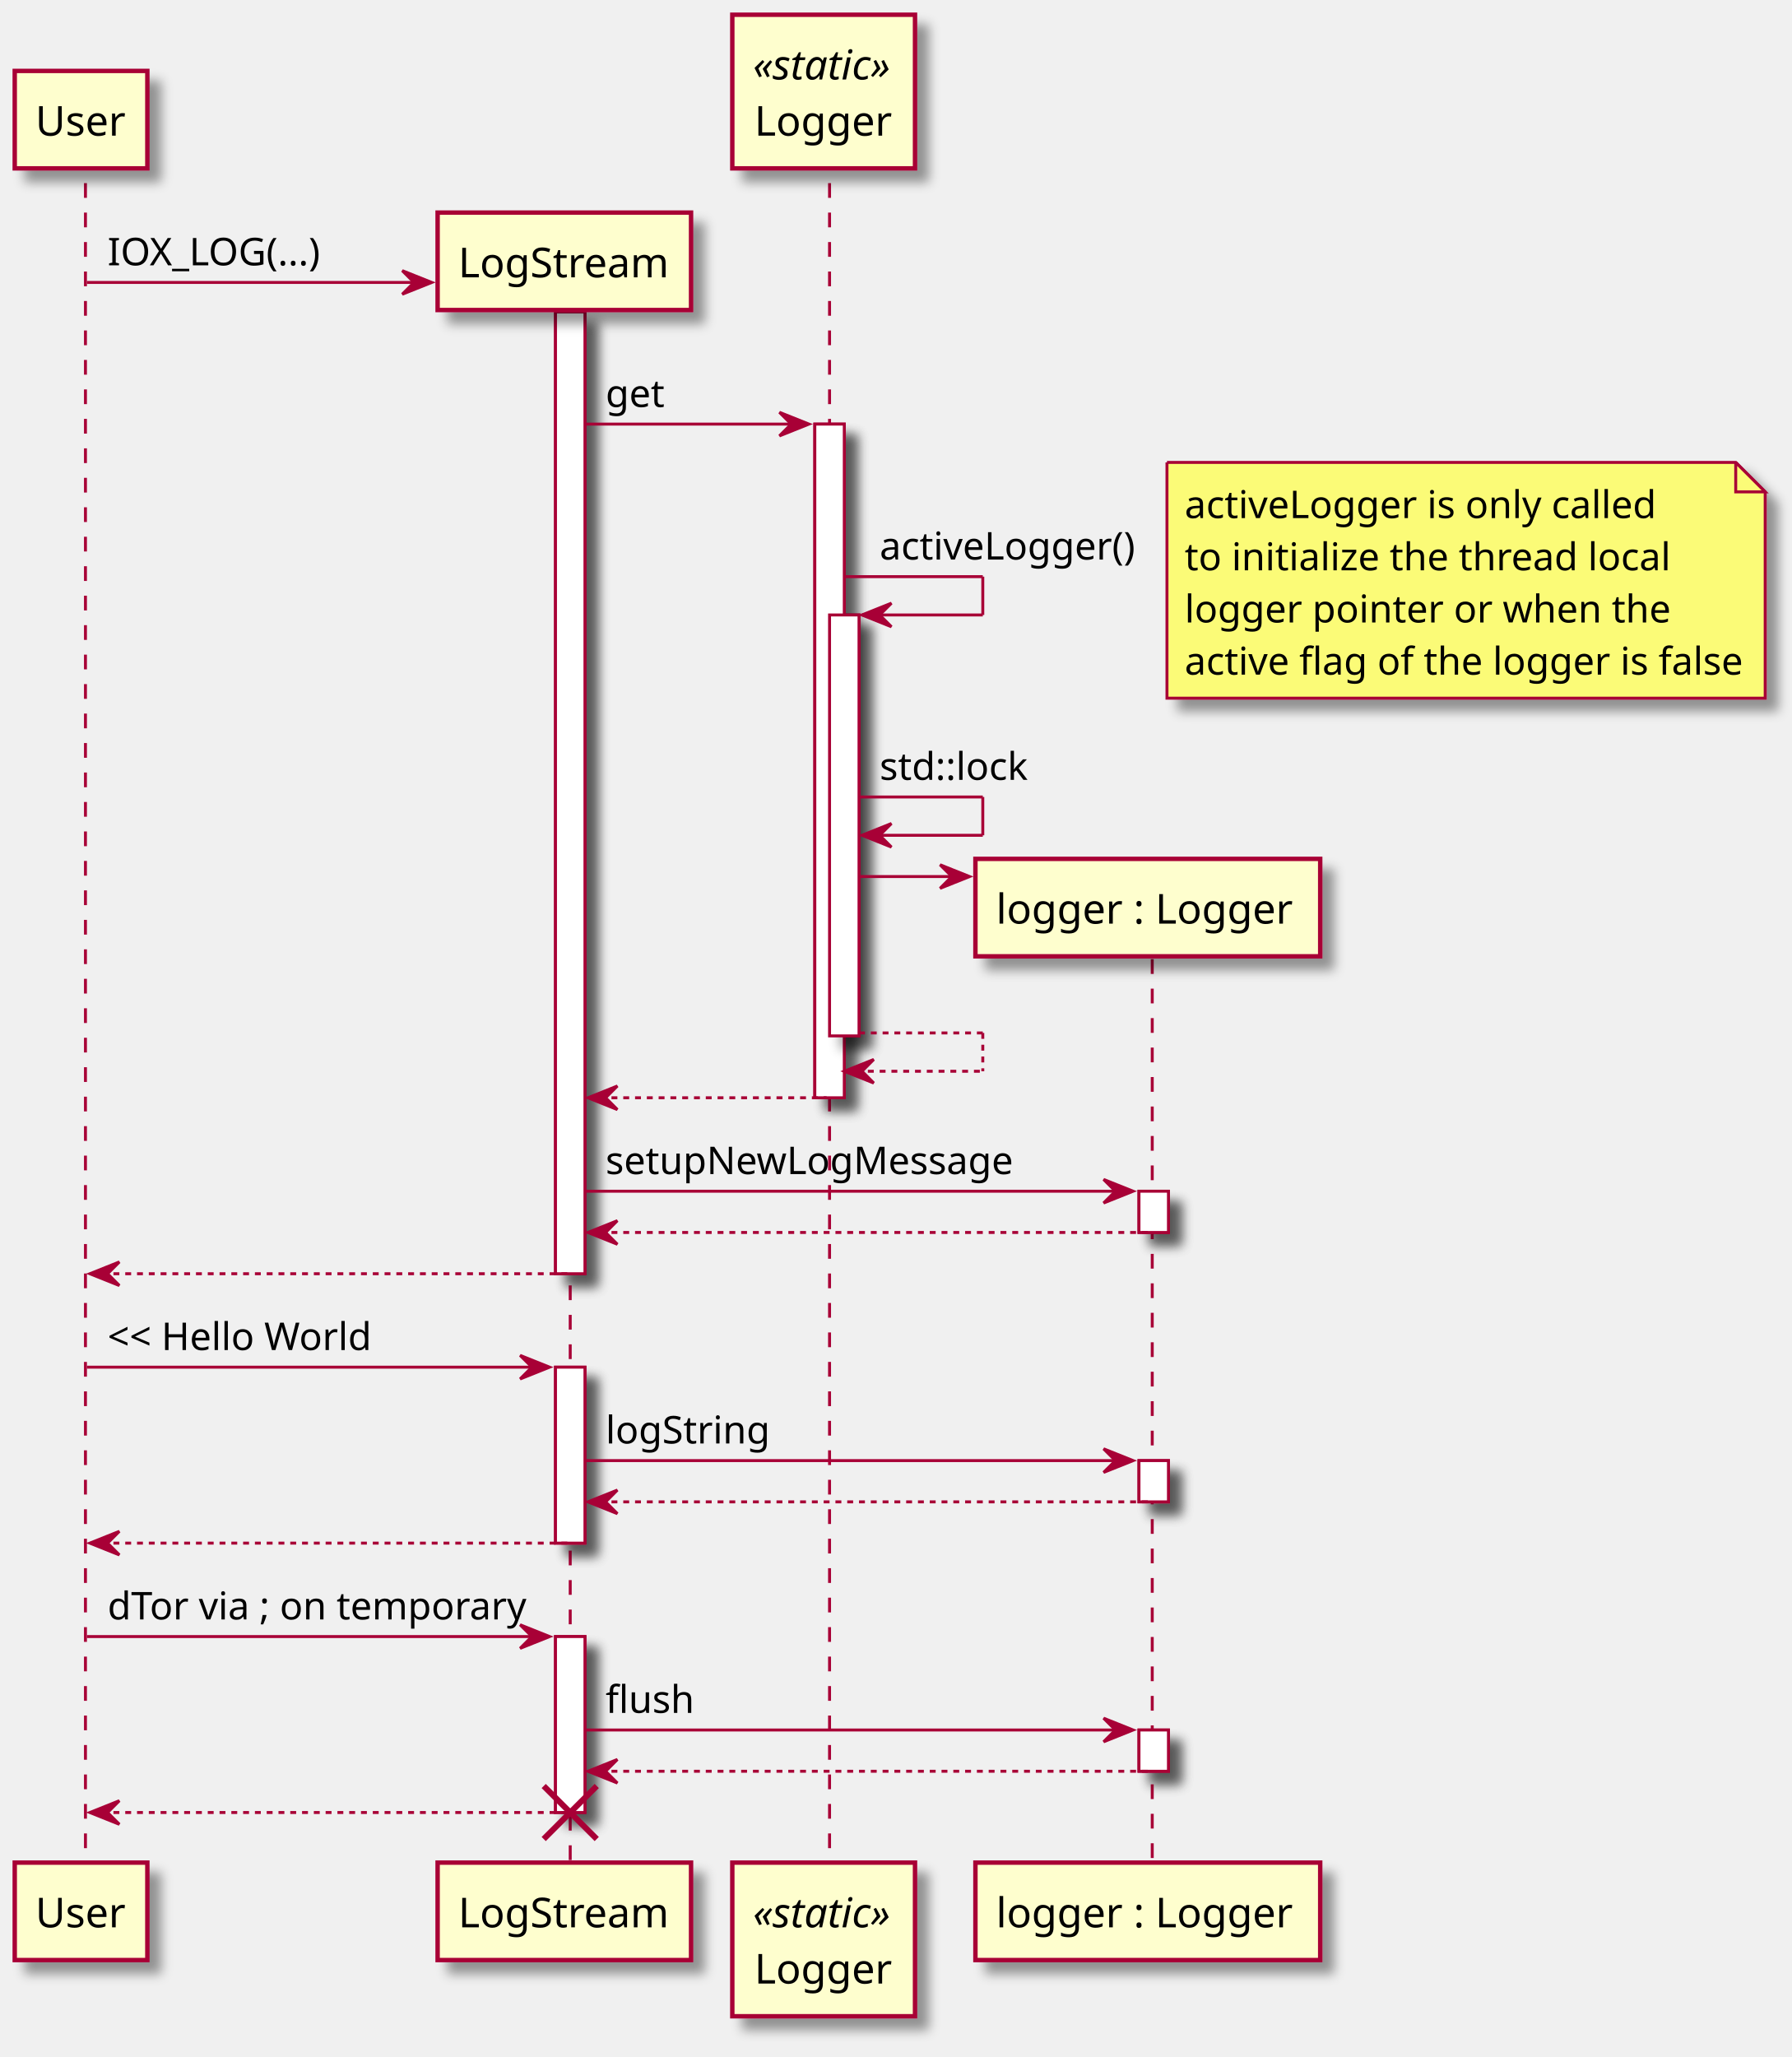
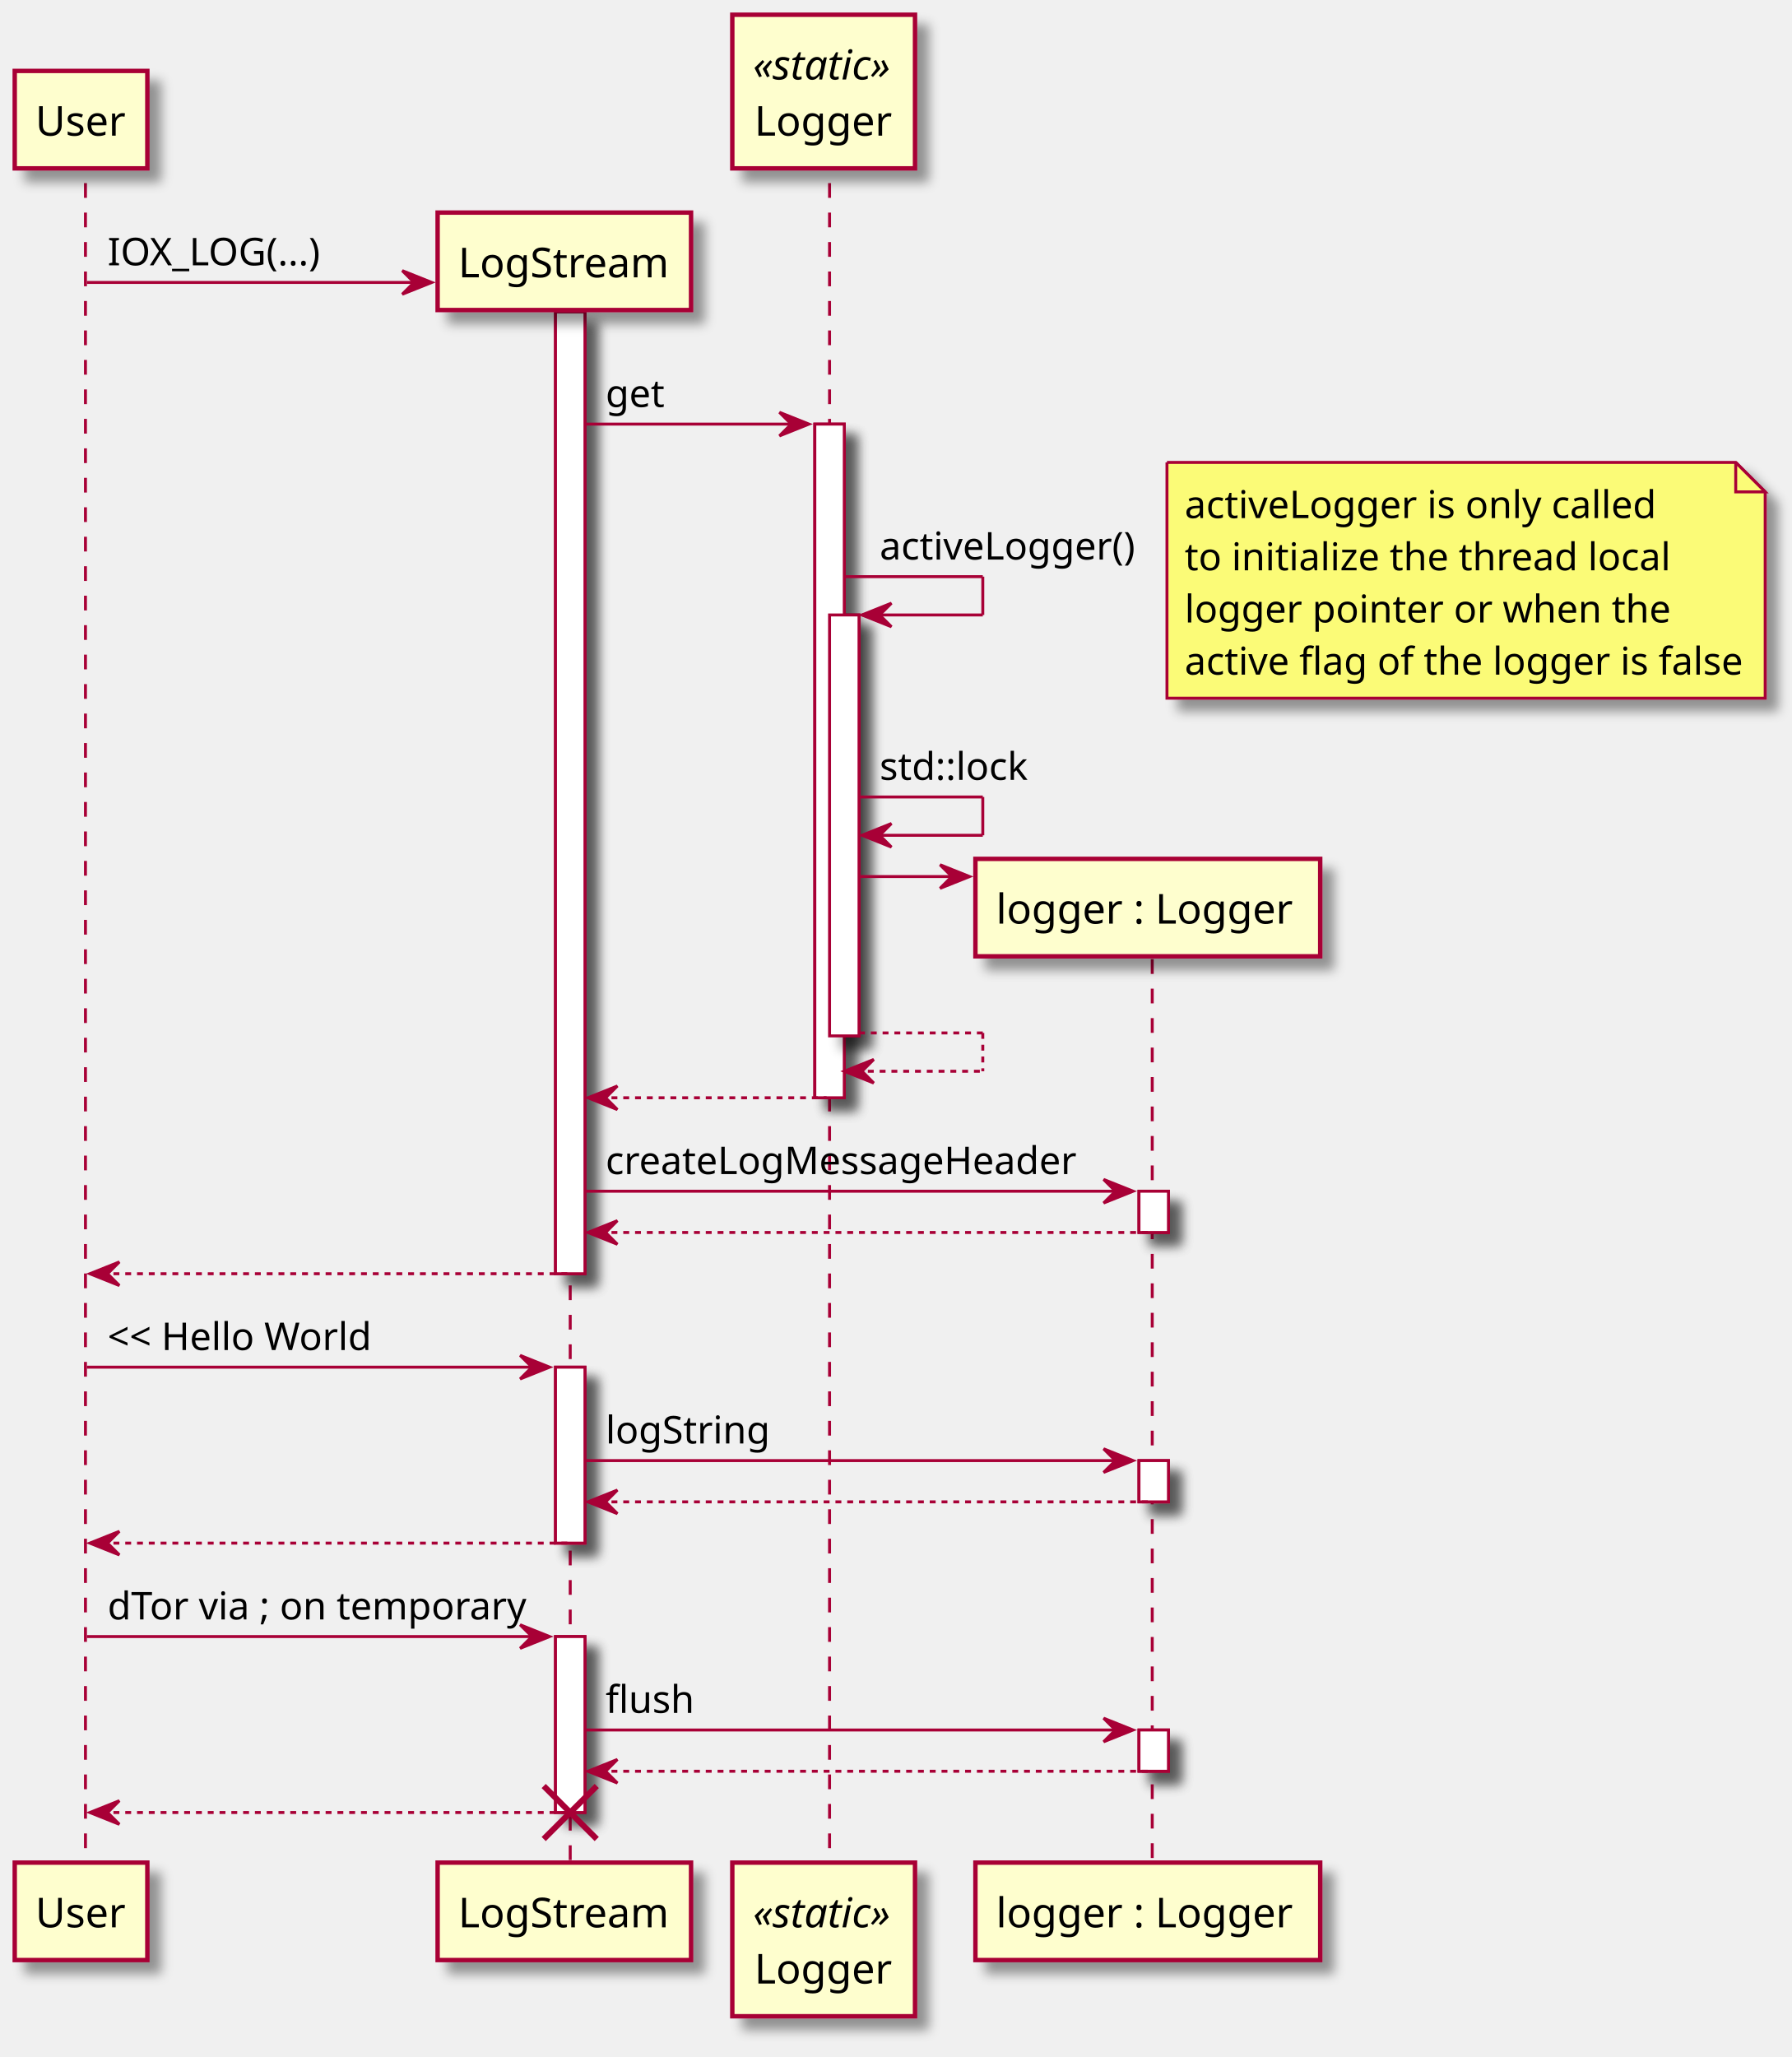
<svg xmlns="http://www.w3.org/2000/svg" contentScriptType="application/ecmascript" contentStyleType="text/css" height="698px" preserveAspectRatio="none" style="width:608px;height:698px;background:#EEEBDC;" version="1.1" viewBox="0 0 608 698" width="608px" zoomAndPan="magnify">
  <defs>
-     <filter height="300%" id="f1j056eoy0ijp6" width="300%" x="-1" y="-1">
+     <filter height="300%" id="fskxn15dsuvy8" width="300%" x="-1" y="-1">
      <feGaussianBlur result="blurOut" stdDeviation="2.0" />
      <feColorMatrix in="blurOut" result="blurOut2" type="matrix" values="0 0 0 0 0 0 0 0 0 0 0 0 0 0 0 0 0 0 .4 0" />
      <feOffset dx="4.0" dy="4.0" in="blurOut2" result="blurOut3" />
      <feBlend in="SourceGraphic" in2="blurOut3" mode="normal" />
    </filter>
  </defs>
  <g>
-     <rect fill="#FFFFFF" filter="url(#f1j056eoy0ijp6)" height="326.372" style="stroke:#A80036;stroke-width:1.0;" width="10" x="188.5" y="105.842" />
-     <rect fill="#FFFFFF" filter="url(#f1j056eoy0ijp6)" height="59.706" style="stroke:#A80036;stroke-width:1.0;" width="10" x="188.5" y="463.92" />
-     <rect fill="#FFFFFF" filter="url(#f1j056eoy0ijp6)" height="59.706" style="stroke:#A80036;stroke-width:1.0;" width="10" x="188.5" y="555.332" />
-     <rect fill="#FFFFFF" filter="url(#f1j056eoy0ijp6)" height="228.598" style="stroke:#A80036;stroke-width:1.0;" width="10" x="276.5" y="143.91" />
-     <rect fill="#FFFFFF" filter="url(#f1j056eoy0ijp6)" height="142.833" style="stroke:#A80036;stroke-width:1.0;" width="10" x="281.5" y="208.675" />
-     <rect fill="#FFFFFF" filter="url(#f1j056eoy0ijp6)" height="14" style="stroke:#A80036;stroke-width:1.0;" width="10" x="386.5" y="404.214" />
-     <rect fill="#FFFFFF" filter="url(#f1j056eoy0ijp6)" height="14" style="stroke:#A80036;stroke-width:1.0;" width="10" x="386.5" y="495.626" />
-     <rect fill="#FFFFFF" filter="url(#f1j056eoy0ijp6)" height="14" style="stroke:#A80036;stroke-width:1.0;" width="10" x="386.5" y="587.038" />
+     <rect fill="#FFFFFF" filter="url(#fskxn15dsuvy8)" height="326.372" style="stroke:#A80036;stroke-width:1.0;" width="10" x="188.5" y="105.842" />
+     <rect fill="#FFFFFF" filter="url(#fskxn15dsuvy8)" height="59.706" style="stroke:#A80036;stroke-width:1.0;" width="10" x="188.5" y="463.92" />
+     <rect fill="#FFFFFF" filter="url(#fskxn15dsuvy8)" height="59.706" style="stroke:#A80036;stroke-width:1.0;" width="10" x="188.5" y="555.332" />
+     <rect fill="#FFFFFF" filter="url(#fskxn15dsuvy8)" height="228.598" style="stroke:#A80036;stroke-width:1.0;" width="10" x="276.5" y="143.91" />
+     <rect fill="#FFFFFF" filter="url(#fskxn15dsuvy8)" height="142.833" style="stroke:#A80036;stroke-width:1.0;" width="10" x="281.5" y="208.675" />
+     <rect fill="#FFFFFF" filter="url(#fskxn15dsuvy8)" height="14" style="stroke:#A80036;stroke-width:1.0;" width="10" x="386.5" y="404.214" />
+     <rect fill="#FFFFFF" filter="url(#fskxn15dsuvy8)" height="14" style="stroke:#A80036;stroke-width:1.0;" width="10" x="386.5" y="495.626" />
+     <rect fill="#FFFFFF" filter="url(#fskxn15dsuvy8)" height="14" style="stroke:#A80036;stroke-width:1.0;" width="10" x="386.5" y="587.038" />
    <line style="stroke:#A80036;stroke-width:1.0;stroke-dasharray:5.0,5.0;" x1="29" x2="29" y1="62.136" y2="633.038" />
    <line style="stroke:#A80036;stroke-width:1.0;stroke-dasharray:5.0,5.0;" x1="193.5" x2="193.5" y1="106.17" y2="633.038" />
    <line style="stroke:#A80036;stroke-width:1.0;stroke-dasharray:5.0,5.0;" x1="281.5" x2="281.5" y1="62.136" y2="633.038" />
    <line style="stroke:#A80036;stroke-width:1.0;stroke-dasharray:5.0,5.0;" x1="391" x2="391" y1="325.474" y2="633.038" />
-     <rect fill="#FEFECE" filter="url(#f1j056eoy0ijp6)" height="33.068" style="stroke:#A80036;stroke-width:1.5;" width="45" x="5" y="24.068" />
+     <rect fill="#FEFECE" filter="url(#fskxn15dsuvy8)" height="33.068" style="stroke:#A80036;stroke-width:1.5;" width="45" x="5" y="24.068" />
    <text fill="#000000" font-family="sans-serif" font-size="14" lengthAdjust="spacing" textLength="31" x="12" y="46.034">User</text>
-     <rect fill="#FEFECE" filter="url(#f1j056eoy0ijp6)" height="33.068" style="stroke:#A80036;stroke-width:1.5;" width="45" x="5" y="632.038" />
+     <rect fill="#FEFECE" filter="url(#fskxn15dsuvy8)" height="33.068" style="stroke:#A80036;stroke-width:1.5;" width="45" x="5" y="632.038" />
    <text fill="#000000" font-family="sans-serif" font-size="14" lengthAdjust="spacing" textLength="31" x="12" y="654.004">User</text>
-     <rect fill="#FEFECE" filter="url(#f1j056eoy0ijp6)" height="33.068" style="stroke:#A80036;stroke-width:1.5;" width="86" x="148.5" y="632.038" />
+     <rect fill="#FEFECE" filter="url(#fskxn15dsuvy8)" height="33.068" style="stroke:#A80036;stroke-width:1.5;" width="86" x="148.5" y="632.038" />
    <text fill="#000000" font-family="sans-serif" font-size="14" lengthAdjust="spacing" textLength="72" x="155.5" y="654.004">LogStream</text>
-     <rect fill="#FEFECE" filter="url(#f1j056eoy0ijp6)" height="52.136" style="stroke:#A80036;stroke-width:1.5;" width="62" x="248.5" y="5" />
+     <rect fill="#FEFECE" filter="url(#fskxn15dsuvy8)" height="52.136" style="stroke:#A80036;stroke-width:1.5;" width="62" x="248.5" y="5" />
    <text fill="#000000" font-family="sans-serif" font-size="14" font-style="italic" lengthAdjust="spacing" textLength="48" x="255.5" y="26.966">«static»</text>
    <text fill="#000000" font-family="sans-serif" font-size="14" lengthAdjust="spacing" textLength="47" x="256" y="46.034">Logger</text>
-     <rect fill="#FEFECE" filter="url(#f1j056eoy0ijp6)" height="52.136" style="stroke:#A80036;stroke-width:1.5;" width="62" x="248.5" y="632.038" />
+     <rect fill="#FEFECE" filter="url(#fskxn15dsuvy8)" height="52.136" style="stroke:#A80036;stroke-width:1.5;" width="62" x="248.5" y="632.038" />
    <text fill="#000000" font-family="sans-serif" font-size="14" font-style="italic" lengthAdjust="spacing" textLength="48" x="255.5" y="654.004">«static»</text>
    <text fill="#000000" font-family="sans-serif" font-size="14" lengthAdjust="spacing" textLength="47" x="256" y="673.072">Logger</text>
-     <rect fill="#FEFECE" filter="url(#f1j056eoy0ijp6)" height="33.068" style="stroke:#A80036;stroke-width:1.5;" width="117" x="331" y="632.038" />
+     <rect fill="#FEFECE" filter="url(#fskxn15dsuvy8)" height="33.068" style="stroke:#A80036;stroke-width:1.5;" width="117" x="331" y="632.038" />
    <text fill="#000000" font-family="sans-serif" font-size="14" lengthAdjust="spacing" textLength="103" x="338" y="654.004">logger : Logger</text>
-     <rect fill="#FFFFFF" filter="url(#f1j056eoy0ijp6)" height="326.372" style="stroke:#A80036;stroke-width:1.0;" width="10" x="188.5" y="105.842" />
-     <rect fill="#FFFFFF" filter="url(#f1j056eoy0ijp6)" height="59.706" style="stroke:#A80036;stroke-width:1.0;" width="10" x="188.5" y="463.92" />
-     <rect fill="#FFFFFF" filter="url(#f1j056eoy0ijp6)" height="59.706" style="stroke:#A80036;stroke-width:1.0;" width="10" x="188.5" y="555.332" />
-     <rect fill="#FFFFFF" filter="url(#f1j056eoy0ijp6)" height="228.598" style="stroke:#A80036;stroke-width:1.0;" width="10" x="276.5" y="143.91" />
-     <rect fill="#FFFFFF" filter="url(#f1j056eoy0ijp6)" height="142.833" style="stroke:#A80036;stroke-width:1.0;" width="10" x="281.5" y="208.675" />
-     <rect fill="#FFFFFF" filter="url(#f1j056eoy0ijp6)" height="14" style="stroke:#A80036;stroke-width:1.0;" width="10" x="386.5" y="404.214" />
-     <rect fill="#FFFFFF" filter="url(#f1j056eoy0ijp6)" height="14" style="stroke:#A80036;stroke-width:1.0;" width="10" x="386.5" y="495.626" />
-     <rect fill="#FFFFFF" filter="url(#f1j056eoy0ijp6)" height="14" style="stroke:#A80036;stroke-width:1.0;" width="10" x="386.5" y="587.038" />
+     <rect fill="#FFFFFF" filter="url(#fskxn15dsuvy8)" height="326.372" style="stroke:#A80036;stroke-width:1.0;" width="10" x="188.5" y="105.842" />
+     <rect fill="#FFFFFF" filter="url(#fskxn15dsuvy8)" height="59.706" style="stroke:#A80036;stroke-width:1.0;" width="10" x="188.5" y="463.92" />
+     <rect fill="#FFFFFF" filter="url(#fskxn15dsuvy8)" height="59.706" style="stroke:#A80036;stroke-width:1.0;" width="10" x="188.5" y="555.332" />
+     <rect fill="#FFFFFF" filter="url(#fskxn15dsuvy8)" height="228.598" style="stroke:#A80036;stroke-width:1.0;" width="10" x="276.5" y="143.91" />
+     <rect fill="#FFFFFF" filter="url(#fskxn15dsuvy8)" height="142.833" style="stroke:#A80036;stroke-width:1.0;" width="10" x="281.5" y="208.675" />
+     <rect fill="#FFFFFF" filter="url(#fskxn15dsuvy8)" height="14" style="stroke:#A80036;stroke-width:1.0;" width="10" x="386.5" y="404.214" />
+     <rect fill="#FFFFFF" filter="url(#fskxn15dsuvy8)" height="14" style="stroke:#A80036;stroke-width:1.0;" width="10" x="386.5" y="495.626" />
+     <rect fill="#FFFFFF" filter="url(#fskxn15dsuvy8)" height="14" style="stroke:#A80036;stroke-width:1.0;" width="10" x="386.5" y="587.038" />
    <polygon fill="#A80036" points="136.5,91.842,146.5,95.842,136.5,99.842,140.5,95.842" style="stroke:#A80036;stroke-width:1.0;" />
    <line style="stroke:#A80036;stroke-width:1.0;" x1="29.5" x2="142.5" y1="95.842" y2="95.842" />
    <text fill="#000000" font-family="sans-serif" font-size="13" lengthAdjust="spacing" textLength="71" x="36.5" y="90.033">IOX_LOG(...)</text>
-     <rect fill="#FEFECE" filter="url(#f1j056eoy0ijp6)" height="33.068" style="stroke:#A80036;stroke-width:1.5;" width="86" x="148.5" y="72.136" />
+     <rect fill="#FEFECE" filter="url(#fskxn15dsuvy8)" height="33.068" style="stroke:#A80036;stroke-width:1.5;" width="86" x="148.5" y="72.136" />
    <text fill="#000000" font-family="sans-serif" font-size="14" lengthAdjust="spacing" textLength="72" x="155.5" y="94.102">LogStream</text>
    <polygon fill="#A80036" points="264.5,139.91,274.5,143.91,264.5,147.91,268.5,143.91" style="stroke:#A80036;stroke-width:1.0;" />
    <line style="stroke:#A80036;stroke-width:1.0;" x1="198.5" x2="270.5" y1="143.91" y2="143.91" />
    <text fill="#000000" font-family="sans-serif" font-size="13" lengthAdjust="spacing" textLength="20" x="205.5" y="138.101">get</text>
    <line style="stroke:#A80036;stroke-width:1.0;" x1="286.5" x2="333.5" y1="195.675" y2="195.675" />
    <line style="stroke:#A80036;stroke-width:1.0;" x1="333.5" x2="333.5" y1="195.675" y2="208.675" />
    <line style="stroke:#A80036;stroke-width:1.0;" x1="292.5" x2="333.5" y1="208.675" y2="208.675" />
    <polygon fill="#A80036" points="302.5,204.675,292.5,208.675,302.5,212.675,298.5,208.675" style="stroke:#A80036;stroke-width:1.0;" />
    <text fill="#000000" font-family="sans-serif" font-size="13" lengthAdjust="spacing" textLength="86" x="298.5" y="189.866">activeLogger()</text>
-     <path d="M396,156.91 L396,236.91 L599,236.91 L599,166.91 L589,156.91 L396,156.91 " fill="#FBFB77" filter="url(#f1j056eoy0ijp6)" style="stroke:#A80036;stroke-width:1.0;" />
+     <path d="M396,156.91 L396,236.91 L599,236.91 L599,166.91 L589,156.91 L396,156.91 " fill="#FBFB77" filter="url(#fskxn15dsuvy8)" style="stroke:#A80036;stroke-width:1.0;" />
    <path d="M589,156.91 L589,166.91 L599,166.91 L589,156.91 " fill="#FBFB77" style="stroke:#A80036;stroke-width:1.0;" />
    <text fill="#000000" font-family="sans-serif" font-size="13" lengthAdjust="spacing" textLength="156" x="402" y="175.807">activeLogger is only called</text>
    <text fill="#000000" font-family="sans-serif" font-size="13" lengthAdjust="spacing" textLength="160" x="402" y="193.513">to initialize the thread local</text>
    <text fill="#000000" font-family="sans-serif" font-size="13" lengthAdjust="spacing" textLength="161" x="402" y="211.219">logger pointer or when the</text>
    <text fill="#000000" font-family="sans-serif" font-size="13" lengthAdjust="spacing" textLength="182" x="402" y="228.925">active flag of the logger is false</text>
    <line style="stroke:#A80036;stroke-width:1.0;" x1="291.5" x2="333.5" y1="270.44" y2="270.44" />
    <line style="stroke:#A80036;stroke-width:1.0;" x1="333.5" x2="333.5" y1="270.44" y2="283.44" />
    <line style="stroke:#A80036;stroke-width:1.0;" x1="292.5" x2="333.5" y1="283.44" y2="283.44" />
    <polygon fill="#A80036" points="302.5,279.44,292.5,283.44,302.5,287.44,298.5,283.44" style="stroke:#A80036;stroke-width:1.0;" />
    <text fill="#000000" font-family="sans-serif" font-size="13" lengthAdjust="spacing" textLength="49" x="298.5" y="264.631">std::lock</text>
    <polygon fill="#A80036" points="319,293.44,329,297.44,319,301.44,323,297.44" style="stroke:#A80036;stroke-width:1.0;" />
    <line style="stroke:#A80036;stroke-width:1.0;" x1="291.5" x2="325" y1="297.44" y2="297.44" />
-     <rect fill="#FEFECE" filter="url(#f1j056eoy0ijp6)" height="33.068" style="stroke:#A80036;stroke-width:1.5;" width="117" x="331" y="291.44" />
+     <rect fill="#FEFECE" filter="url(#fskxn15dsuvy8)" height="33.068" style="stroke:#A80036;stroke-width:1.5;" width="117" x="331" y="291.44" />
    <text fill="#000000" font-family="sans-serif" font-size="14" lengthAdjust="spacing" textLength="103" x="338" y="313.406">logger : Logger</text>
    <line style="stroke:#A80036;stroke-width:1.0;stroke-dasharray:2.0,2.0;" x1="291.5" x2="333.5" y1="350.508" y2="350.508" />
    <line style="stroke:#A80036;stroke-width:1.0;stroke-dasharray:2.0,2.0;" x1="333.5" x2="333.5" y1="350.508" y2="363.508" />
    <line style="stroke:#A80036;stroke-width:1.0;stroke-dasharray:2.0,2.0;" x1="286.5" x2="333.5" y1="363.508" y2="363.508" />
    <polygon fill="#A80036" points="296.5,359.508,286.5,363.508,296.5,367.508,292.5,363.508" style="stroke:#A80036;stroke-width:1.0;" />
    <polygon fill="#A80036" points="209.5,368.508,199.5,372.508,209.5,376.508,205.5,372.508" style="stroke:#A80036;stroke-width:1.0;" />
    <line style="stroke:#A80036;stroke-width:1.0;stroke-dasharray:2.0,2.0;" x1="203.5" x2="280.5" y1="372.508" y2="372.508" />
    <polygon fill="#A80036" points="374.5,400.214,384.5,404.214,374.5,408.214,378.5,404.214" style="stroke:#A80036;stroke-width:1.0;" />
    <line style="stroke:#A80036;stroke-width:1.0;" x1="198.5" x2="380.5" y1="404.214" y2="404.214" />
-     <text fill="#000000" font-family="sans-serif" font-size="13" lengthAdjust="spacing" textLength="137" x="205.5" y="398.405">setupNewLogMessage</text>
+     <text fill="#000000" font-family="sans-serif" font-size="13" lengthAdjust="spacing" textLength="157" x="205.5" y="398.405">createLogMessageHeader</text>
    <polygon fill="#A80036" points="209.5,414.214,199.5,418.214,209.5,422.214,205.5,418.214" style="stroke:#A80036;stroke-width:1.0;" />
    <line style="stroke:#A80036;stroke-width:1.0;stroke-dasharray:2.0,2.0;" x1="203.5" x2="390.5" y1="418.214" y2="418.214" />
    <polygon fill="#A80036" points="40.5,428.214,30.5,432.214,40.5,436.214,36.5,432.214" style="stroke:#A80036;stroke-width:1.0;" />
    <line style="stroke:#A80036;stroke-width:1.0;stroke-dasharray:2.0,2.0;" x1="34.5" x2="192.5" y1="432.214" y2="432.214" />
    <polygon fill="#A80036" points="176.5,459.92,186.5,463.92,176.5,467.92,180.5,463.92" style="stroke:#A80036;stroke-width:1.0;" />
    <line style="stroke:#A80036;stroke-width:1.0;" x1="29.5" x2="182.5" y1="463.92" y2="463.92" />
    <text fill="#000000" font-family="sans-serif" font-size="13" lengthAdjust="spacing" textLength="87" x="36.5" y="458.111">&lt;&lt; Hello World</text>
    <polygon fill="#A80036" points="374.5,491.626,384.5,495.626,374.5,499.626,378.5,495.626" style="stroke:#A80036;stroke-width:1.0;" />
    <line style="stroke:#A80036;stroke-width:1.0;" x1="198.5" x2="380.5" y1="495.626" y2="495.626" />
    <text fill="#000000" font-family="sans-serif" font-size="13" lengthAdjust="spacing" textLength="55" x="205.5" y="489.817">logString</text>
    <polygon fill="#A80036" points="209.5,505.626,199.5,509.626,209.5,513.626,205.5,509.626" style="stroke:#A80036;stroke-width:1.0;" />
    <line style="stroke:#A80036;stroke-width:1.0;stroke-dasharray:2.0,2.0;" x1="203.5" x2="390.5" y1="509.626" y2="509.626" />
    <polygon fill="#A80036" points="40.5,519.626,30.5,523.626,40.5,527.626,36.5,523.626" style="stroke:#A80036;stroke-width:1.0;" />
    <line style="stroke:#A80036;stroke-width:1.0;stroke-dasharray:2.0,2.0;" x1="34.5" x2="192.5" y1="523.626" y2="523.626" />
    <polygon fill="#A80036" points="176.5,551.332,186.5,555.332,176.5,559.332,180.5,555.332" style="stroke:#A80036;stroke-width:1.0;" />
    <line style="stroke:#A80036;stroke-width:1.0;" x1="29.5" x2="182.5" y1="555.332" y2="555.332" />
    <text fill="#000000" font-family="sans-serif" font-size="13" lengthAdjust="spacing" textLength="140" x="36.5" y="549.523">dTor via ; on temporary</text>
    <polygon fill="#A80036" points="374.5,583.038,384.5,587.038,374.5,591.038,378.5,587.038" style="stroke:#A80036;stroke-width:1.0;" />
    <line style="stroke:#A80036;stroke-width:1.0;" x1="198.5" x2="380.5" y1="587.038" y2="587.038" />
    <text fill="#000000" font-family="sans-serif" font-size="13" lengthAdjust="spacing" textLength="29" x="205.5" y="581.229">flush</text>
    <polygon fill="#A80036" points="209.5,597.038,199.5,601.038,209.5,605.038,205.5,601.038" style="stroke:#A80036;stroke-width:1.0;" />
    <line style="stroke:#A80036;stroke-width:1.0;stroke-dasharray:2.0,2.0;" x1="203.5" x2="390.5" y1="601.038" y2="601.038" />
    <polygon fill="#A80036" points="40.5,611.038,30.5,615.038,40.5,619.038,36.5,615.038" style="stroke:#A80036;stroke-width:1.0;" />
    <line style="stroke:#A80036;stroke-width:1.0;stroke-dasharray:2.0,2.0;" x1="34.5" x2="192.5" y1="615.038" y2="615.038" />
    <line style="stroke:#A80036;stroke-width:2.0;" x1="184.5" x2="202.5" y1="606.038" y2="624.038" />
    <line style="stroke:#A80036;stroke-width:2.0;" x1="184.5" x2="202.5" y1="624.038" y2="606.038" />
  </g>
</svg>
